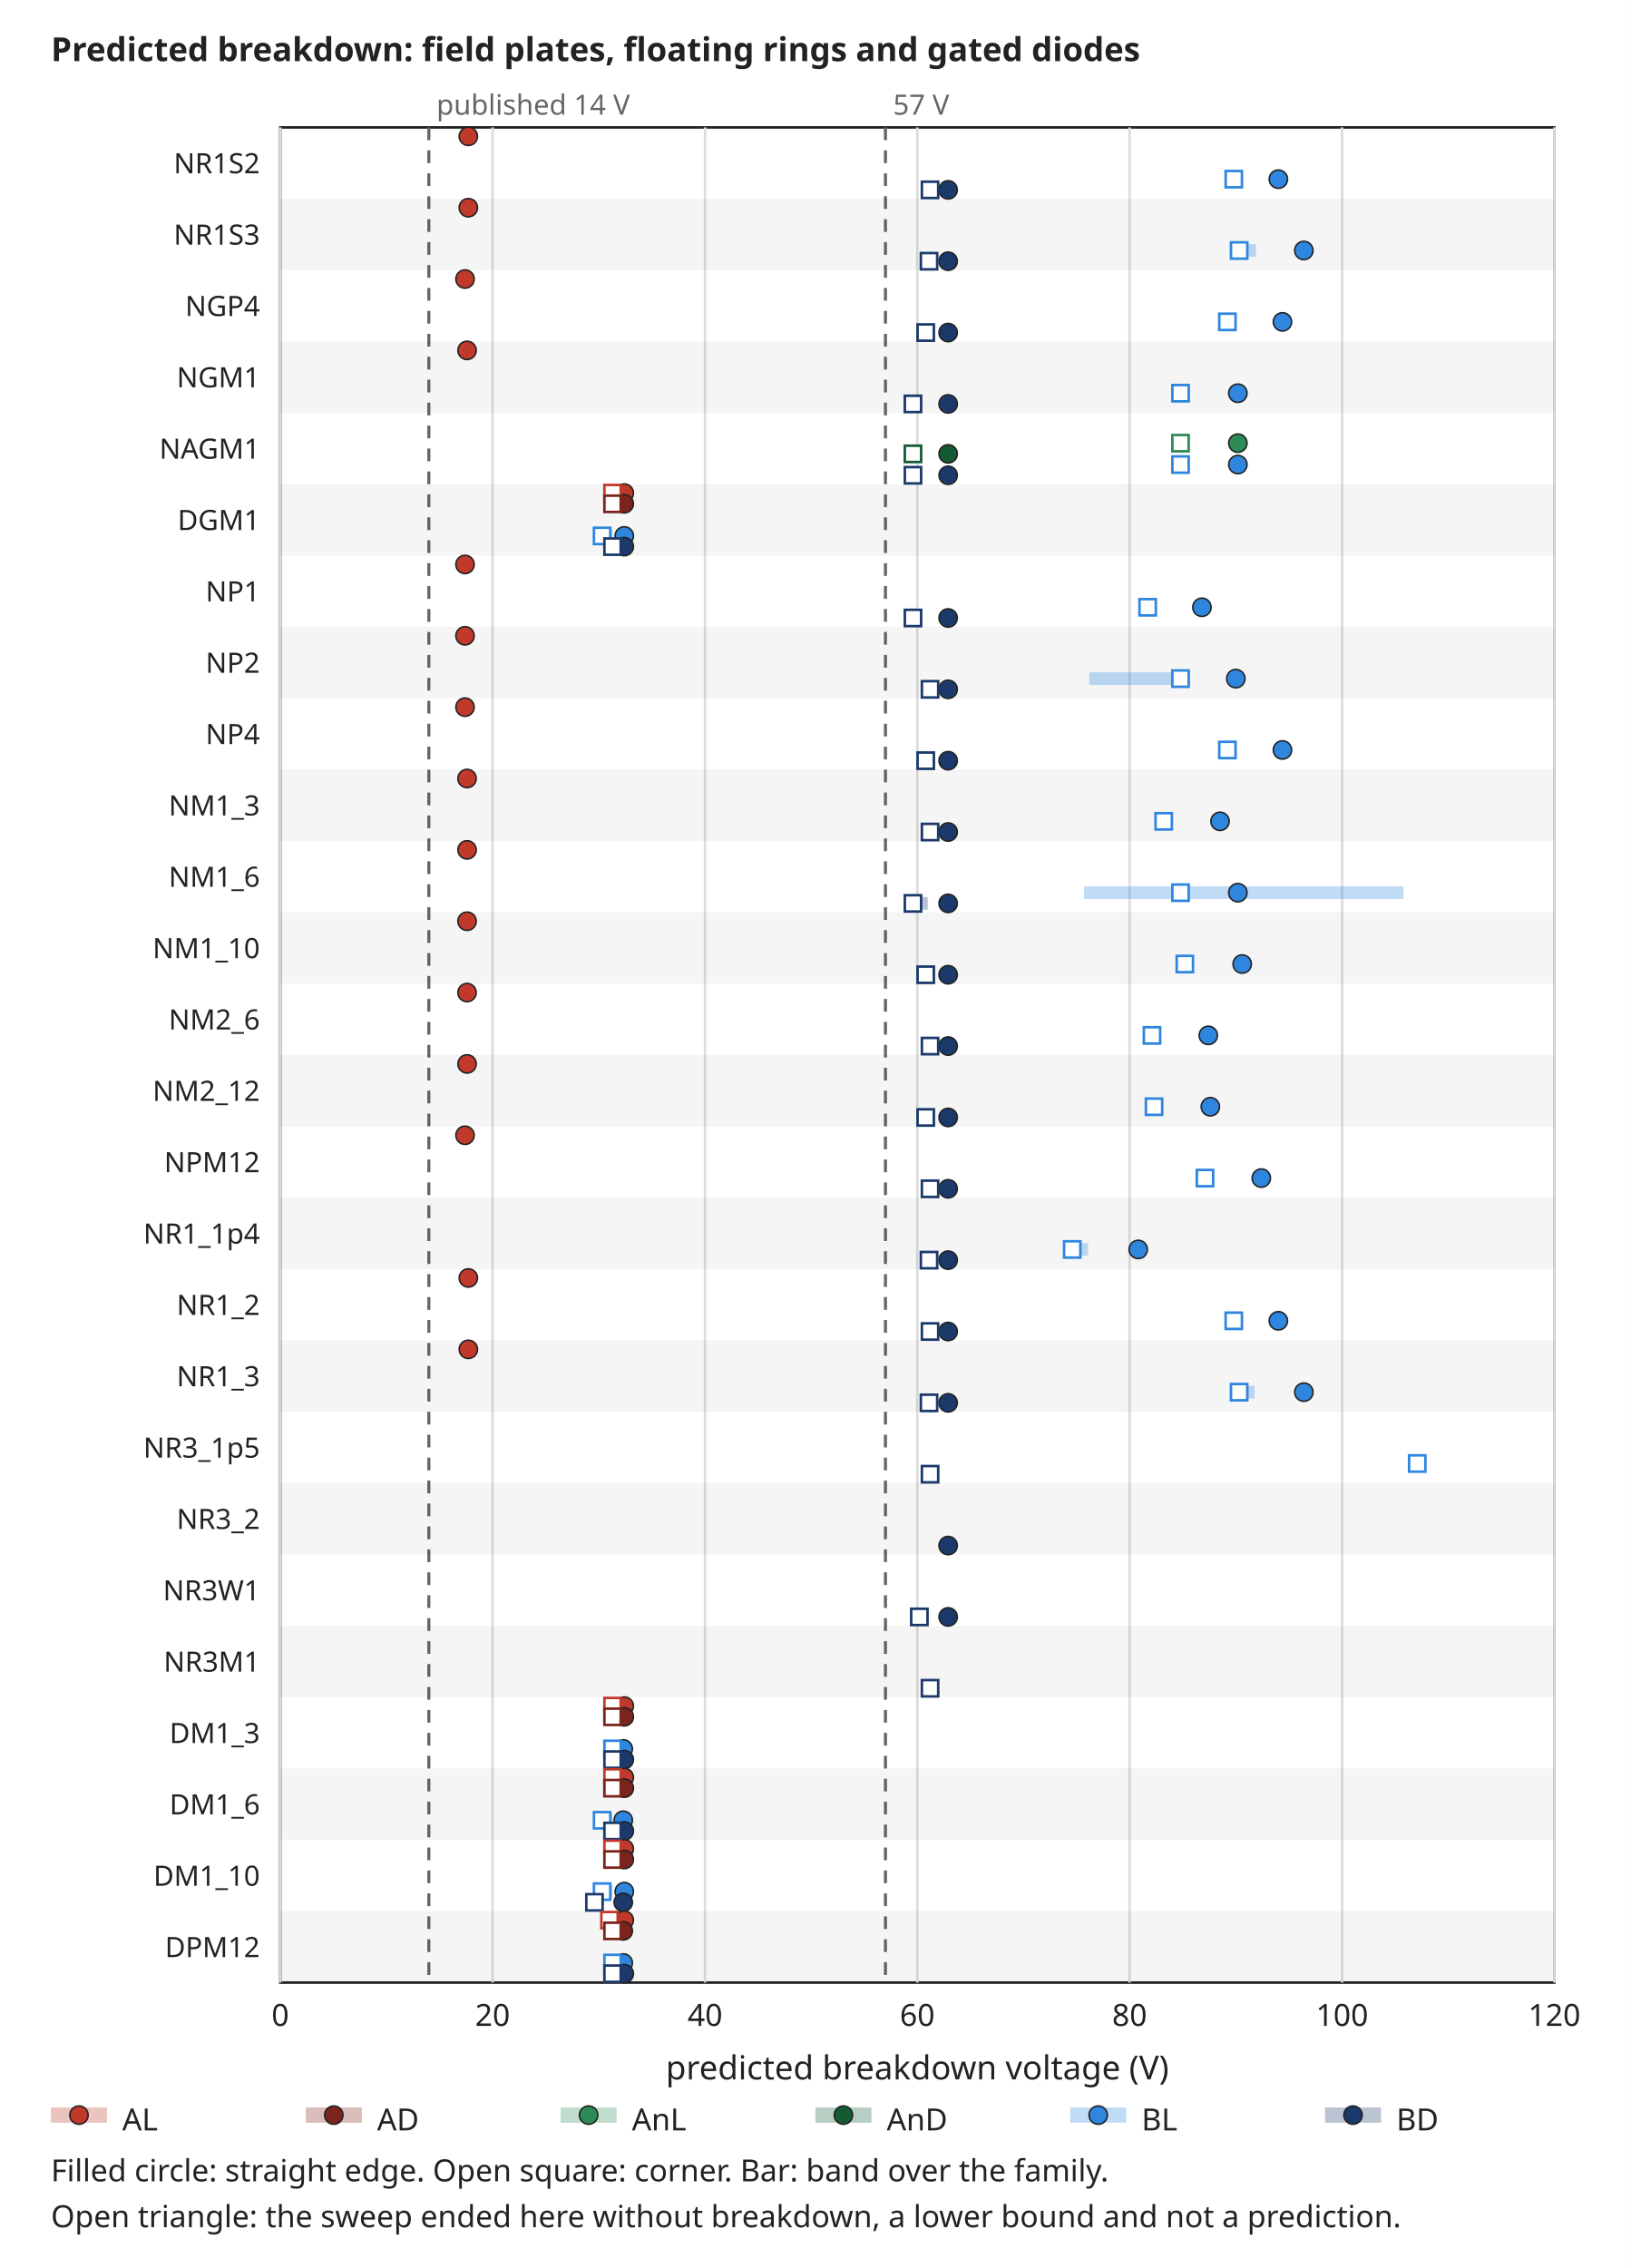
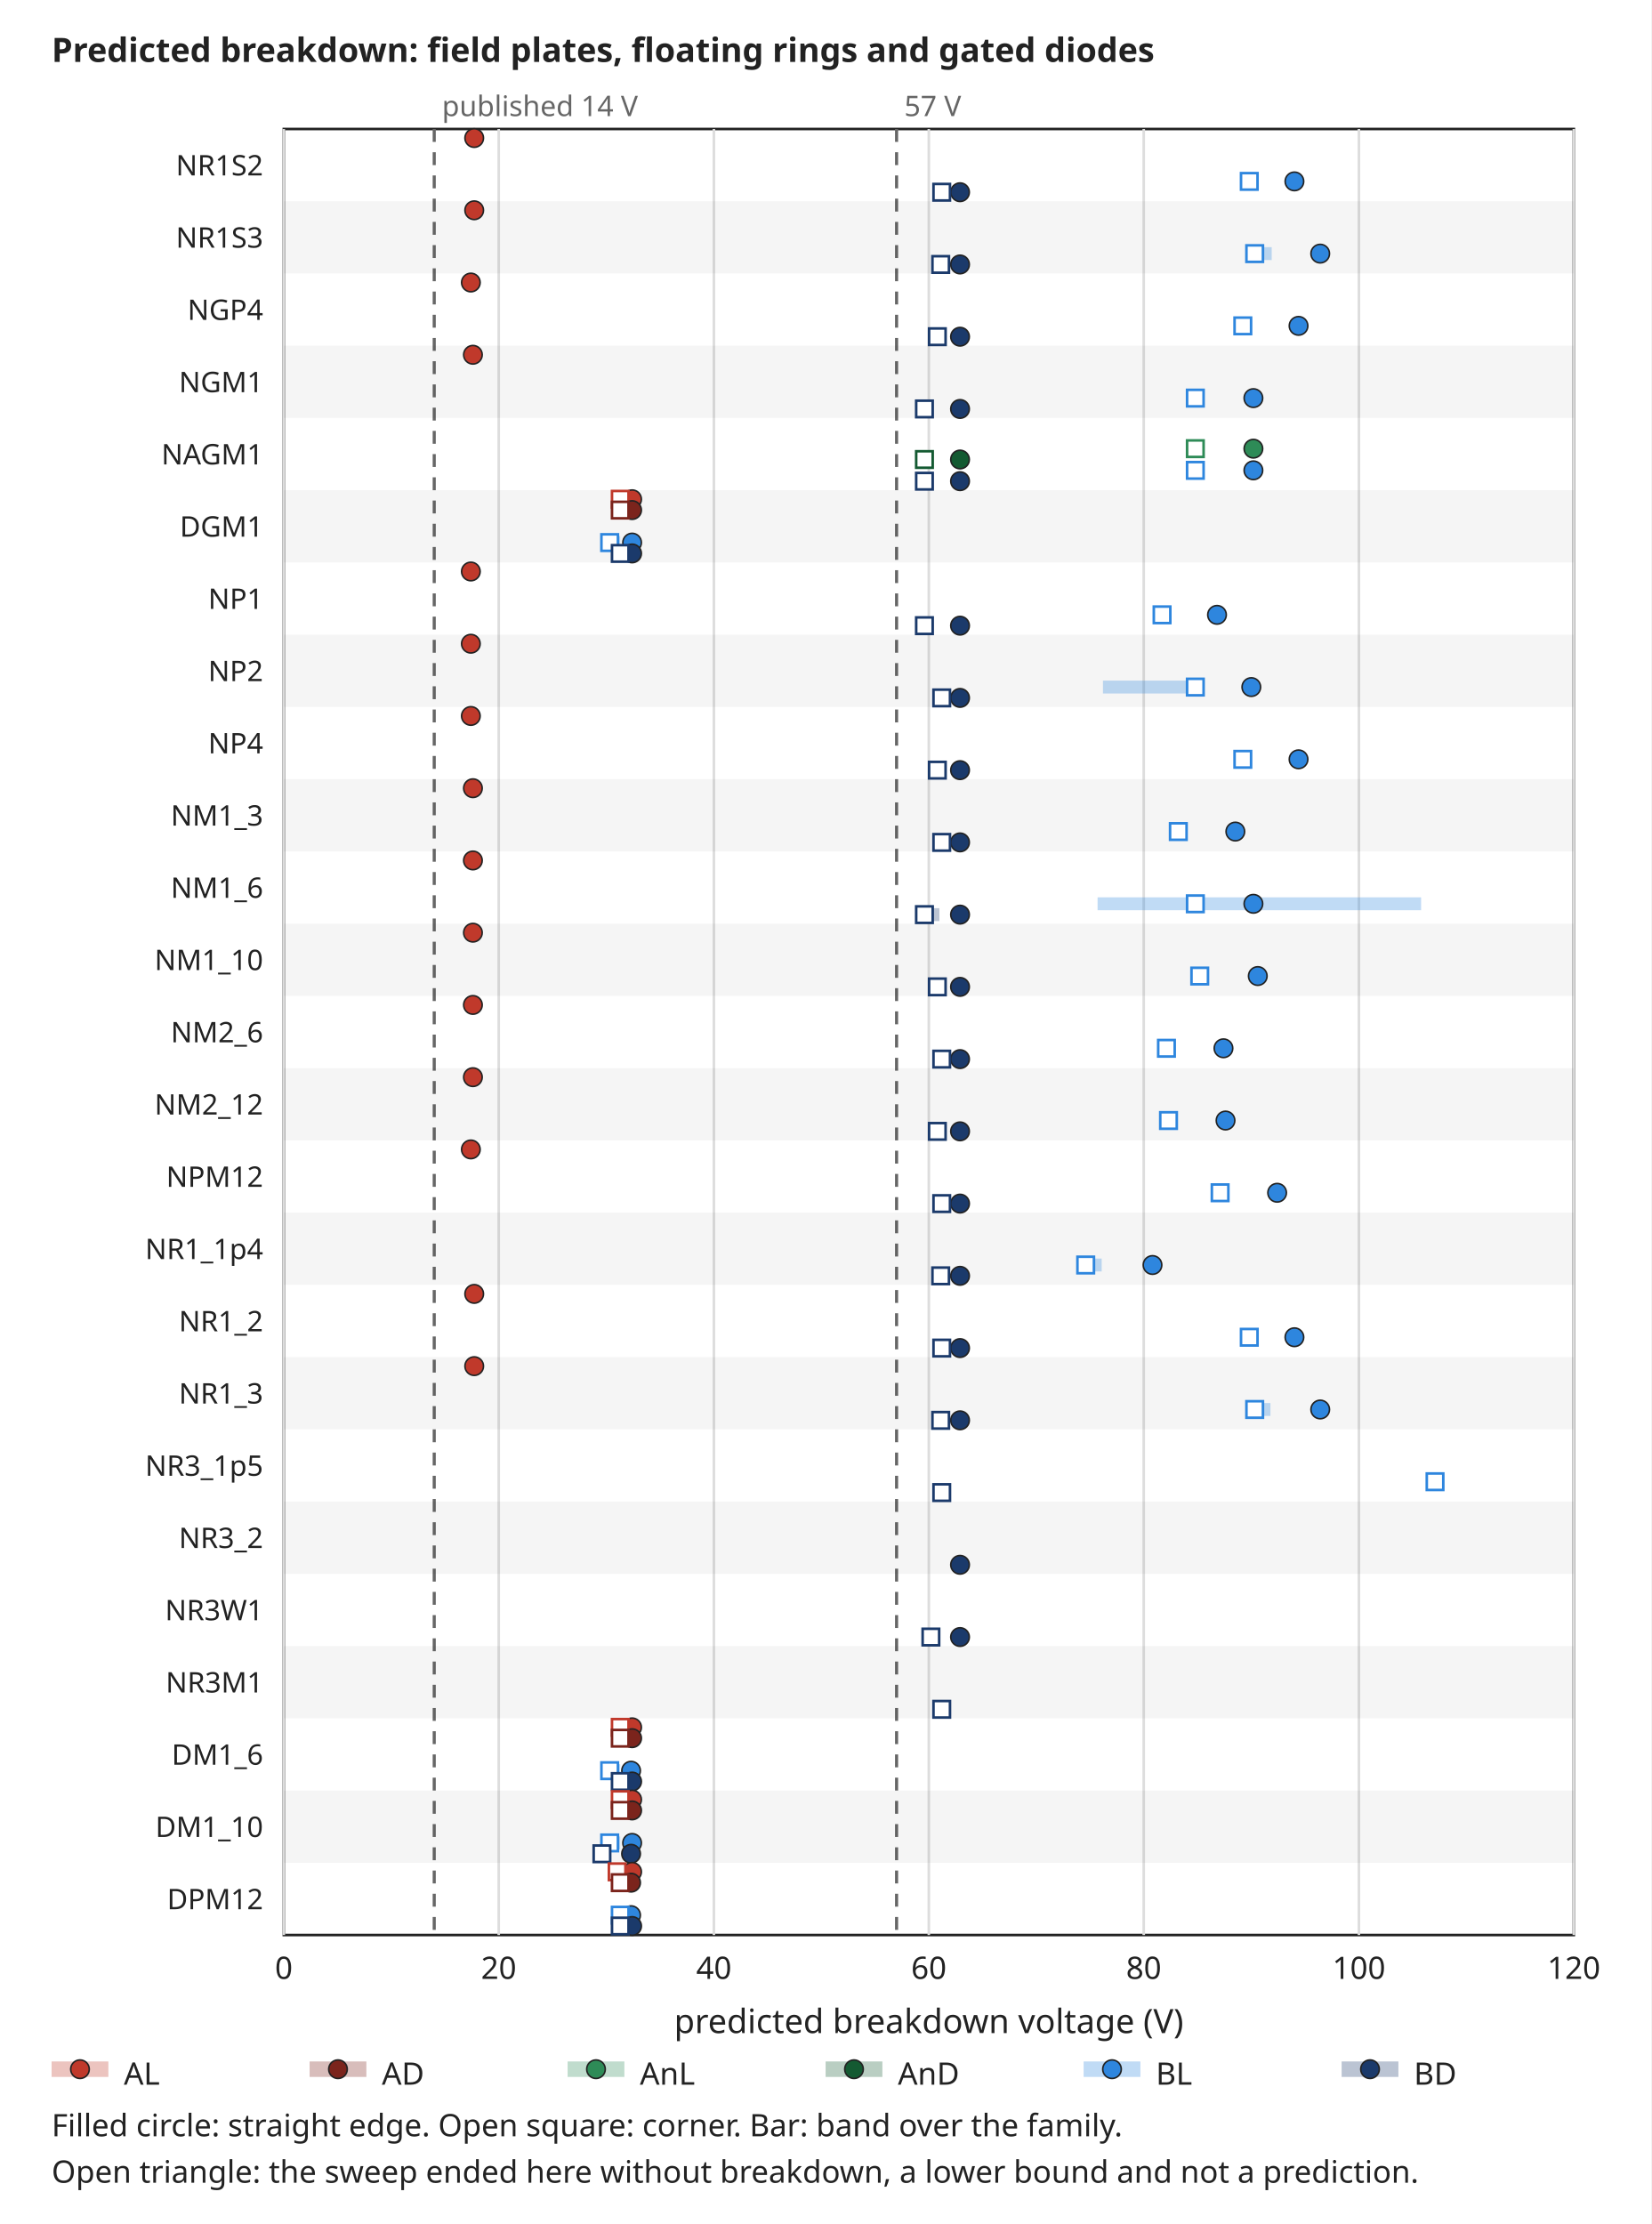
- <svg xmlns="http://www.w3.org/2000/svg" width="640" height="890" viewBox="0 0 640 890" font-family="sans-serif" font-size="13">
-   <rect width="640" height="890" fill="white" />
+ <svg xmlns="http://www.w3.org/2000/svg" width="640" height="862" viewBox="0 0 640 862" font-family="sans-serif" font-size="13">
+   <rect width="640" height="862" fill="white" />
  <text x="20" y="24" text-anchor="start" font-size="13" font-weight="bold" fill="#222222">Predicted breakdown: field plates, floating rings and gated diodes</text>
-   <rect x="110" y="50" width="500" height="728" rx="0" fill="none" stroke="#222222" />
-   <line x1="110.0" y1="50" x2="110.0" y2="778" stroke="#dddddd" stroke-width="1" />
-   <text x="110.0" y="795" text-anchor="middle" font-size="12" font-weight="normal" fill="#222222">0</text>
-   <line x1="193.3" y1="50" x2="193.3" y2="778" stroke="#dddddd" stroke-width="1" />
-   <text x="193.3" y="795" text-anchor="middle" font-size="12" font-weight="normal" fill="#222222">20</text>
-   <line x1="276.7" y1="50" x2="276.7" y2="778" stroke="#dddddd" stroke-width="1" />
-   <text x="276.7" y="795" text-anchor="middle" font-size="12" font-weight="normal" fill="#222222">40</text>
-   <line x1="360.0" y1="50" x2="360.0" y2="778" stroke="#dddddd" stroke-width="1" />
-   <text x="360.0" y="795" text-anchor="middle" font-size="12" font-weight="normal" fill="#222222">60</text>
-   <line x1="443.3" y1="50" x2="443.3" y2="778" stroke="#dddddd" stroke-width="1" />
-   <text x="443.3" y="795" text-anchor="middle" font-size="12" font-weight="normal" fill="#222222">80</text>
-   <line x1="526.7" y1="50" x2="526.7" y2="778" stroke="#dddddd" stroke-width="1" />
-   <text x="526.7" y="795" text-anchor="middle" font-size="12" font-weight="normal" fill="#222222">100</text>
-   <line x1="610.0" y1="50" x2="610.0" y2="778" stroke="#dddddd" stroke-width="1" />
-   <text x="610.0" y="795" text-anchor="middle" font-size="12" font-weight="normal" fill="#222222">120</text>
-   <text x="360.0" y="816" text-anchor="middle" font-size="13" font-weight="normal" fill="#222222">predicted breakdown voltage (V)</text>
-   <text x="60" y="414.0" text-anchor="middle" font-size="13" font-weight="normal" fill="#222222" transform="rotate(-90 60 414.0)" />
-   <line x1="168.3" y1="50" x2="168.3" y2="778" stroke="#666666" stroke-width="1.2" stroke-dasharray="5 4" />
+   <rect x="110" y="50" width="500" height="700" rx="0" fill="none" stroke="#222222" />
+   <line x1="110.0" y1="50" x2="110.0" y2="750" stroke="#dddddd" stroke-width="1" />
+   <text x="110.0" y="767" text-anchor="middle" font-size="12" font-weight="normal" fill="#222222">0</text>
+   <line x1="193.3" y1="50" x2="193.3" y2="750" stroke="#dddddd" stroke-width="1" />
+   <text x="193.3" y="767" text-anchor="middle" font-size="12" font-weight="normal" fill="#222222">20</text>
+   <line x1="276.7" y1="50" x2="276.7" y2="750" stroke="#dddddd" stroke-width="1" />
+   <text x="276.7" y="767" text-anchor="middle" font-size="12" font-weight="normal" fill="#222222">40</text>
+   <line x1="360.0" y1="50" x2="360.0" y2="750" stroke="#dddddd" stroke-width="1" />
+   <text x="360.0" y="767" text-anchor="middle" font-size="12" font-weight="normal" fill="#222222">60</text>
+   <line x1="443.3" y1="50" x2="443.3" y2="750" stroke="#dddddd" stroke-width="1" />
+   <text x="443.3" y="767" text-anchor="middle" font-size="12" font-weight="normal" fill="#222222">80</text>
+   <line x1="526.7" y1="50" x2="526.7" y2="750" stroke="#dddddd" stroke-width="1" />
+   <text x="526.7" y="767" text-anchor="middle" font-size="12" font-weight="normal" fill="#222222">100</text>
+   <line x1="610.0" y1="50" x2="610.0" y2="750" stroke="#dddddd" stroke-width="1" />
+   <text x="610.0" y="767" text-anchor="middle" font-size="12" font-weight="normal" fill="#222222">120</text>
+   <text x="360.0" y="788" text-anchor="middle" font-size="13" font-weight="normal" fill="#222222">predicted breakdown voltage (V)</text>
+   <text x="60" y="400.0" text-anchor="middle" font-size="13" font-weight="normal" fill="#222222" transform="rotate(-90 60 400.0)" />
+   <line x1="168.3" y1="50" x2="168.3" y2="750" stroke="#666666" stroke-width="1.2" stroke-dasharray="5 4" />
  <text x="171.3" y="45" text-anchor="start" font-size="11" font-weight="normal" fill="#666666">published 14 V</text>
-   <line x1="347.5" y1="50" x2="347.5" y2="778" stroke="#666666" stroke-width="1.2" stroke-dasharray="5 4" />
+   <line x1="347.5" y1="50" x2="347.5" y2="750" stroke="#666666" stroke-width="1.2" stroke-dasharray="5 4" />
  <text x="350.5" y="45" text-anchor="start" font-size="11" font-weight="normal" fill="#666666">57 V</text>
  <text x="102" y="68.0" text-anchor="end" font-size="11" font-weight="normal" fill="#222222">NR1S2</text>
  <rect x="183.8" y="51.0" width="1" height="5" rx="0" fill="#c0392b" stroke="none" fill-opacity="0.3" />
  <circle cx="183.8" cy="53.5" r="3.6" fill="#c0392b" stroke="#222222" stroke-width="0.6" />
  <rect x="483.3" y="67.8" width="1" height="5" rx="0" fill="#2e86de" stroke="none" fill-opacity="0.3" />
  <circle cx="501.7" cy="70.3" r="3.6" fill="#2e86de" stroke="#222222" stroke-width="0.6" />
  <rect x="481.0" y="67.1" width="6.4" height="6.4" rx="0" fill="white" stroke="#2e86de" />
  <rect x="365.0" y="72.0" width="1" height="5" rx="0" fill="#1b3a6b" stroke="none" fill-opacity="0.3" />
  <circle cx="372.1" cy="74.5" r="3.6" fill="#1b3a6b" stroke="#222222" stroke-width="0.6" />
  <rect x="361.8" y="71.3" width="6.4" height="6.4" rx="0" fill="white" stroke="#1b3a6b" />
  <rect x="110" y="78.0" width="500" height="28" rx="0" fill="#000000" stroke="none" fill-opacity="0.04" />
  <text x="102" y="96.0" text-anchor="end" font-size="11" font-weight="normal" fill="#222222">NR1S3</text>
  <rect x="183.8" y="79.0" width="1" height="5" rx="0" fill="#c0392b" stroke="none" fill-opacity="0.3" />
  <circle cx="183.8" cy="81.5" r="3.6" fill="#c0392b" stroke="#222222" stroke-width="0.6" />
  <rect x="486.2" y="95.8" width="6.7" height="5" rx="0" fill="#2e86de" stroke="none" fill-opacity="0.3" />
  <circle cx="511.7" cy="98.3" r="3.6" fill="#2e86de" stroke="#222222" stroke-width="0.6" />
  <rect x="483.1" y="95.1" width="6.4" height="6.4" rx="0" fill="white" stroke="#2e86de" />
  <rect x="364.6" y="100.0" width="1" height="5" rx="0" fill="#1b3a6b" stroke="none" fill-opacity="0.3" />
  <circle cx="372.1" cy="102.5" r="3.6" fill="#1b3a6b" stroke="#222222" stroke-width="0.6" />
  <rect x="361.4" y="99.3" width="6.4" height="6.4" rx="0" fill="white" stroke="#1b3a6b" />
  <text x="102" y="124.0" text-anchor="end" font-size="11" font-weight="normal" fill="#222222">NGP4</text>
  <rect x="182.5" y="107.0" width="1" height="5" rx="0" fill="#c0392b" stroke="none" fill-opacity="0.3" />
  <circle cx="182.5" cy="109.5" r="3.6" fill="#c0392b" stroke="#222222" stroke-width="0.6" />
  <rect x="481.7" y="123.8" width="1.2" height="5" rx="0" fill="#2e86de" stroke="none" fill-opacity="0.3" />
  <circle cx="503.3" cy="126.3" r="3.6" fill="#2e86de" stroke="#222222" stroke-width="0.6" />
  <rect x="478.5" y="123.1" width="6.4" height="6.4" rx="0" fill="white" stroke="#2e86de" />
  <rect x="363.3" y="128.0" width="1" height="5" rx="0" fill="#1b3a6b" stroke="none" fill-opacity="0.3" />
  <circle cx="372.1" cy="130.5" r="3.6" fill="#1b3a6b" stroke="#222222" stroke-width="0.6" />
  <rect x="360.1" y="127.3" width="6.4" height="6.4" rx="0" fill="white" stroke="#1b3a6b" />
  <rect x="110" y="134.0" width="500" height="28" rx="0" fill="#000000" stroke="none" fill-opacity="0.04" />
  <text x="102" y="152.0" text-anchor="end" font-size="11" font-weight="normal" fill="#222222">NGM1</text>
  <rect x="183.3" y="135.0" width="1" height="5" rx="0" fill="#c0392b" stroke="none" fill-opacity="0.3" />
  <circle cx="183.3" cy="137.5" r="3.6" fill="#c0392b" stroke="#222222" stroke-width="0.6" />
  <rect x="463.3" y="151.8" width="2.5" height="5" rx="0" fill="#2e86de" stroke="none" fill-opacity="0.3" />
  <circle cx="485.8" cy="154.3" r="3.6" fill="#2e86de" stroke="#222222" stroke-width="0.6" />
  <rect x="460.1" y="151.1" width="6.4" height="6.4" rx="0" fill="white" stroke="#2e86de" />
  <rect x="358.3" y="156.0" width="1" height="5" rx="0" fill="#1b3a6b" stroke="none" fill-opacity="0.3" />
  <circle cx="372.1" cy="158.5" r="3.6" fill="#1b3a6b" stroke="#222222" stroke-width="0.6" />
  <rect x="355.1" y="155.3" width="6.4" height="6.4" rx="0" fill="white" stroke="#1b3a6b" />
  <text x="102" y="180.0" text-anchor="end" font-size="11" font-weight="normal" fill="#222222">NAGM1</text>
  <rect x="463.3" y="171.4" width="1" height="5" rx="0" fill="#2e8b57" stroke="none" fill-opacity="0.3" />
  <circle cx="485.8" cy="173.9" r="3.6" fill="#2e8b57" stroke="#222222" stroke-width="0.6" />
  <rect x="460.1" y="170.7" width="6.4" height="6.4" rx="0" fill="white" stroke="#2e8b57" />
  <rect x="358.3" y="175.6" width="1" height="5" rx="0" fill="#145a32" stroke="none" fill-opacity="0.3" />
  <circle cx="372.1" cy="178.1" r="3.6" fill="#145a32" stroke="#222222" stroke-width="0.6" />
  <rect x="355.1" y="174.9" width="6.4" height="6.4" rx="0" fill="white" stroke="#145a32" />
  <rect x="463.3" y="179.8" width="2.5" height="5" rx="0" fill="#2e86de" stroke="none" fill-opacity="0.3" />
  <circle cx="485.8" cy="182.3" r="3.6" fill="#2e86de" stroke="#222222" stroke-width="0.6" />
  <rect x="460.1" y="179.1" width="6.4" height="6.4" rx="0" fill="white" stroke="#2e86de" />
  <rect x="358.3" y="184.0" width="1" height="5" rx="0" fill="#1b3a6b" stroke="none" fill-opacity="0.3" />
  <circle cx="372.1" cy="186.5" r="3.6" fill="#1b3a6b" stroke="#222222" stroke-width="0.6" />
  <rect x="355.1" y="183.3" width="6.4" height="6.4" rx="0" fill="white" stroke="#1b3a6b" />
  <rect x="110" y="190.0" width="500" height="28" rx="0" fill="#000000" stroke="none" fill-opacity="0.04" />
  <text x="102" y="208.0" text-anchor="end" font-size="11" font-weight="normal" fill="#222222">DGM1</text>
  <rect x="240.4" y="191.0" width="1" height="5" rx="0" fill="#c0392b" stroke="none" fill-opacity="0.3" />
  <circle cx="245.0" cy="193.5" r="3.6" fill="#c0392b" stroke="#222222" stroke-width="0.6" />
  <rect x="237.2" y="190.3" width="6.4" height="6.4" rx="0" fill="white" stroke="#c0392b" />
  <rect x="240.4" y="195.2" width="1" height="5" rx="0" fill="#7b241c" stroke="none" fill-opacity="0.3" />
  <circle cx="245.0" cy="197.7" r="3.6" fill="#7b241c" stroke="#222222" stroke-width="0.6" />
  <rect x="237.2" y="194.5" width="6.4" height="6.4" rx="0" fill="white" stroke="#7b241c" />
  <rect x="236.2" y="207.8" width="4.2" height="5" rx="0" fill="#2e86de" stroke="none" fill-opacity="0.3" />
  <circle cx="245.0" cy="210.3" r="3.6" fill="#2e86de" stroke="#222222" stroke-width="0.6" />
  <rect x="233.1" y="207.1" width="6.4" height="6.4" rx="0" fill="white" stroke="#2e86de" />
  <rect x="240.4" y="212.0" width="1" height="5" rx="0" fill="#1b3a6b" stroke="none" fill-opacity="0.3" />
  <circle cx="245.0" cy="214.5" r="3.6" fill="#1b3a6b" stroke="#222222" stroke-width="0.6" />
  <rect x="237.2" y="211.3" width="6.4" height="6.4" rx="0" fill="white" stroke="#1b3a6b" />
  <text x="102" y="236.0" text-anchor="end" font-size="11" font-weight="normal" fill="#222222">NP1</text>
  <rect x="182.5" y="219.0" width="1" height="5" rx="0" fill="#c0392b" stroke="none" fill-opacity="0.3" />
  <circle cx="182.5" cy="221.5" r="3.6" fill="#c0392b" stroke="#222222" stroke-width="0.6" />
  <rect x="450.4" y="235.8" width="1.7" height="5" rx="0" fill="#2e86de" stroke="none" fill-opacity="0.3" />
  <circle cx="471.7" cy="238.3" r="3.6" fill="#2e86de" stroke="#222222" stroke-width="0.6" />
  <rect x="447.2" y="235.1" width="6.4" height="6.4" rx="0" fill="white" stroke="#2e86de" />
  <rect x="358.3" y="240.0" width="1" height="5" rx="0" fill="#1b3a6b" stroke="none" fill-opacity="0.3" />
  <circle cx="372.1" cy="242.5" r="3.6" fill="#1b3a6b" stroke="#222222" stroke-width="0.6" />
  <rect x="355.1" y="239.3" width="6.4" height="6.4" rx="0" fill="white" stroke="#1b3a6b" />
  <rect x="110" y="246.0" width="500" height="28" rx="0" fill="#000000" stroke="none" fill-opacity="0.04" />
  <text x="102" y="264.0" text-anchor="end" font-size="11" font-weight="normal" fill="#222222">NP2</text>
  <rect x="182.5" y="247.0" width="1" height="5" rx="0" fill="#c0392b" stroke="none" fill-opacity="0.3" />
  <circle cx="182.5" cy="249.5" r="3.6" fill="#c0392b" stroke="#222222" stroke-width="0.6" />
  <rect x="427.5" y="263.8" width="37.5" height="5" rx="0" fill="#2e86de" stroke="none" fill-opacity="0.3" />
  <circle cx="485.0" cy="266.3" r="3.6" fill="#2e86de" stroke="#222222" stroke-width="0.6" />
  <rect x="460.1" y="263.1" width="6.4" height="6.4" rx="0" fill="white" stroke="#2e86de" />
  <rect x="365.0" y="268.0" width="1" height="5" rx="0" fill="#1b3a6b" stroke="none" fill-opacity="0.3" />
  <circle cx="372.1" cy="270.5" r="3.6" fill="#1b3a6b" stroke="#222222" stroke-width="0.6" />
  <rect x="361.8" y="267.3" width="6.4" height="6.4" rx="0" fill="white" stroke="#1b3a6b" />
  <text x="102" y="292.0" text-anchor="end" font-size="11" font-weight="normal" fill="#222222">NP4</text>
  <rect x="182.5" y="275.0" width="1" height="5" rx="0" fill="#c0392b" stroke="none" fill-opacity="0.3" />
  <circle cx="182.5" cy="277.5" r="3.6" fill="#c0392b" stroke="#222222" stroke-width="0.6" />
  <rect x="481.7" y="291.8" width="1.2" height="5" rx="0" fill="#2e86de" stroke="none" fill-opacity="0.3" />
  <circle cx="503.3" cy="294.3" r="3.6" fill="#2e86de" stroke="#222222" stroke-width="0.6" />
  <rect x="478.5" y="291.1" width="6.4" height="6.4" rx="0" fill="white" stroke="#2e86de" />
  <rect x="363.3" y="296.0" width="1" height="5" rx="0" fill="#1b3a6b" stroke="none" fill-opacity="0.3" />
  <circle cx="372.1" cy="298.5" r="3.6" fill="#1b3a6b" stroke="#222222" stroke-width="0.6" />
  <rect x="360.1" y="295.3" width="6.4" height="6.4" rx="0" fill="white" stroke="#1b3a6b" />
  <rect x="110" y="302.0" width="500" height="28" rx="0" fill="#000000" stroke="none" fill-opacity="0.04" />
  <text x="102" y="320.0" text-anchor="end" font-size="11" font-weight="normal" fill="#222222">NM1_3</text>
  <rect x="183.3" y="303.0" width="1" height="5" rx="0" fill="#c0392b" stroke="none" fill-opacity="0.3" />
  <circle cx="183.3" cy="305.5" r="3.6" fill="#c0392b" stroke="#222222" stroke-width="0.6" />
  <rect x="456.7" y="319.8" width="2.1" height="5" rx="0" fill="#2e86de" stroke="none" fill-opacity="0.3" />
  <circle cx="478.8" cy="322.3" r="3.6" fill="#2e86de" stroke="#222222" stroke-width="0.6" />
  <rect x="453.5" y="319.1" width="6.4" height="6.4" rx="0" fill="white" stroke="#2e86de" />
  <rect x="365.0" y="324.0" width="1" height="5" rx="0" fill="#1b3a6b" stroke="none" fill-opacity="0.3" />
  <circle cx="372.1" cy="326.5" r="3.6" fill="#1b3a6b" stroke="#222222" stroke-width="0.6" />
  <rect x="361.8" y="323.3" width="6.4" height="6.4" rx="0" fill="white" stroke="#1b3a6b" />
  <text x="102" y="348.0" text-anchor="end" font-size="11" font-weight="normal" fill="#222222">NM1_6</text>
  <rect x="183.3" y="331.0" width="1" height="5" rx="0" fill="#c0392b" stroke="none" fill-opacity="0.3" />
  <circle cx="183.3" cy="333.5" r="3.6" fill="#c0392b" stroke="#222222" stroke-width="0.6" />
  <rect x="425.4" y="347.8" width="125.4" height="5" rx="0" fill="#2e86de" stroke="none" fill-opacity="0.3" />
  <circle cx="485.8" cy="350.3" r="3.6" fill="#2e86de" stroke="#222222" stroke-width="0.6" />
  <rect x="460.1" y="347.1" width="6.4" height="6.4" rx="0" fill="white" stroke="#2e86de" />
  <rect x="357.9" y="352.0" width="6.2" height="5" rx="0" fill="#1b3a6b" stroke="none" fill-opacity="0.3" />
  <circle cx="372.1" cy="354.5" r="3.6" fill="#1b3a6b" stroke="#222222" stroke-width="0.6" />
  <rect x="355.1" y="351.3" width="6.4" height="6.4" rx="0" fill="white" stroke="#1b3a6b" />
  <rect x="110" y="358.0" width="500" height="28" rx="0" fill="#000000" stroke="none" fill-opacity="0.04" />
  <text x="102" y="376.0" text-anchor="end" font-size="11" font-weight="normal" fill="#222222">NM1_10</text>
  <rect x="183.3" y="359.0" width="1" height="5" rx="0" fill="#c0392b" stroke="none" fill-opacity="0.3" />
  <circle cx="183.3" cy="361.5" r="3.6" fill="#c0392b" stroke="#222222" stroke-width="0.6" />
  <rect x="465.0" y="375.8" width="2.9" height="5" rx="0" fill="#2e86de" stroke="none" fill-opacity="0.3" />
  <circle cx="487.5" cy="378.3" r="3.6" fill="#2e86de" stroke="#222222" stroke-width="0.6" />
  <rect x="461.8" y="375.1" width="6.4" height="6.4" rx="0" fill="white" stroke="#2e86de" />
  <rect x="363.3" y="380.0" width="1" height="5" rx="0" fill="#1b3a6b" stroke="none" fill-opacity="0.3" />
  <circle cx="372.1" cy="382.5" r="3.6" fill="#1b3a6b" stroke="#222222" stroke-width="0.6" />
  <rect x="360.1" y="379.3" width="6.4" height="6.4" rx="0" fill="white" stroke="#1b3a6b" />
  <text x="102" y="404.0" text-anchor="end" font-size="11" font-weight="normal" fill="#222222">NM2_6</text>
  <rect x="183.3" y="387.0" width="1" height="5" rx="0" fill="#c0392b" stroke="none" fill-opacity="0.3" />
  <circle cx="183.3" cy="389.5" r="3.6" fill="#c0392b" stroke="#222222" stroke-width="0.6" />
  <rect x="452.1" y="403.8" width="2.9" height="5" rx="0" fill="#2e86de" stroke="none" fill-opacity="0.3" />
  <circle cx="474.2" cy="406.3" r="3.6" fill="#2e86de" stroke="#222222" stroke-width="0.6" />
  <rect x="448.9" y="403.1" width="6.4" height="6.4" rx="0" fill="white" stroke="#2e86de" />
  <rect x="365.0" y="408.0" width="1" height="5" rx="0" fill="#1b3a6b" stroke="none" fill-opacity="0.3" />
  <circle cx="372.1" cy="410.5" r="3.6" fill="#1b3a6b" stroke="#222222" stroke-width="0.6" />
  <rect x="361.8" y="407.3" width="6.4" height="6.4" rx="0" fill="white" stroke="#1b3a6b" />
  <rect x="110" y="414.0" width="500" height="28" rx="0" fill="#000000" stroke="none" fill-opacity="0.04" />
  <text x="102" y="432.0" text-anchor="end" font-size="11" font-weight="normal" fill="#222222">NM2_12</text>
  <rect x="183.3" y="415.0" width="1" height="5" rx="0" fill="#c0392b" stroke="none" fill-opacity="0.3" />
  <circle cx="183.3" cy="417.5" r="3.6" fill="#c0392b" stroke="#222222" stroke-width="0.6" />
  <rect x="452.9" y="431.8" width="2.9" height="5" rx="0" fill="#2e86de" stroke="none" fill-opacity="0.3" />
  <circle cx="475.0" cy="434.3" r="3.6" fill="#2e86de" stroke="#222222" stroke-width="0.6" />
  <rect x="449.7" y="431.1" width="6.4" height="6.4" rx="0" fill="white" stroke="#2e86de" />
  <rect x="363.3" y="436.0" width="1" height="5" rx="0" fill="#1b3a6b" stroke="none" fill-opacity="0.3" />
  <circle cx="372.1" cy="438.5" r="3.6" fill="#1b3a6b" stroke="#222222" stroke-width="0.6" />
  <rect x="360.1" y="435.3" width="6.4" height="6.4" rx="0" fill="white" stroke="#1b3a6b" />
  <text x="102" y="460.0" text-anchor="end" font-size="11" font-weight="normal" fill="#222222">NPM12</text>
  <rect x="182.5" y="443.0" width="1" height="5" rx="0" fill="#c0392b" stroke="none" fill-opacity="0.3" />
  <circle cx="182.5" cy="445.5" r="3.6" fill="#c0392b" stroke="#222222" stroke-width="0.6" />
  <rect x="472.9" y="459.8" width="2.1" height="5" rx="0" fill="#2e86de" stroke="none" fill-opacity="0.3" />
  <circle cx="495.0" cy="462.3" r="3.6" fill="#2e86de" stroke="#222222" stroke-width="0.6" />
  <rect x="469.7" y="459.1" width="6.4" height="6.4" rx="0" fill="white" stroke="#2e86de" />
  <rect x="365.0" y="464.0" width="1" height="5" rx="0" fill="#1b3a6b" stroke="none" fill-opacity="0.3" />
  <circle cx="372.1" cy="466.5" r="3.6" fill="#1b3a6b" stroke="#222222" stroke-width="0.6" />
  <rect x="361.8" y="463.3" width="6.4" height="6.4" rx="0" fill="white" stroke="#1b3a6b" />
  <rect x="110" y="470.0" width="500" height="28" rx="0" fill="#000000" stroke="none" fill-opacity="0.04" />
  <text x="102" y="488.0" text-anchor="end" font-size="11" font-weight="normal" fill="#222222">NR1_1p4</text>
  <rect x="420.8" y="487.8" width="6.2" height="5" rx="0" fill="#2e86de" stroke="none" fill-opacity="0.3" />
  <circle cx="446.7" cy="490.3" r="3.6" fill="#2e86de" stroke="#222222" stroke-width="0.6" />
  <rect x="417.6" y="487.1" width="6.4" height="6.4" rx="0" fill="white" stroke="#2e86de" />
  <rect x="364.6" y="492.0" width="1" height="5" rx="0" fill="#1b3a6b" stroke="none" fill-opacity="0.3" />
  <circle cx="372.1" cy="494.5" r="3.6" fill="#1b3a6b" stroke="#222222" stroke-width="0.6" />
  <rect x="361.4" y="491.3" width="6.4" height="6.4" rx="0" fill="white" stroke="#1b3a6b" />
  <text x="102" y="516.0" text-anchor="end" font-size="11" font-weight="normal" fill="#222222">NR1_2</text>
  <rect x="183.8" y="499.0" width="1" height="5" rx="0" fill="#c0392b" stroke="none" fill-opacity="0.3" />
  <circle cx="183.8" cy="501.5" r="3.6" fill="#c0392b" stroke="#222222" stroke-width="0.6" />
  <rect x="483.3" y="515.8" width="1" height="5" rx="0" fill="#2e86de" stroke="none" fill-opacity="0.3" />
  <circle cx="501.7" cy="518.3" r="3.6" fill="#2e86de" stroke="#222222" stroke-width="0.6" />
  <rect x="481.0" y="515.1" width="6.4" height="6.4" rx="0" fill="white" stroke="#2e86de" />
  <rect x="365.0" y="520.0" width="1" height="5" rx="0" fill="#1b3a6b" stroke="none" fill-opacity="0.3" />
  <circle cx="372.1" cy="522.5" r="3.6" fill="#1b3a6b" stroke="#222222" stroke-width="0.6" />
  <rect x="361.8" y="519.3" width="6.4" height="6.4" rx="0" fill="white" stroke="#1b3a6b" />
  <rect x="110" y="526.0" width="500" height="28" rx="0" fill="#000000" stroke="none" fill-opacity="0.04" />
  <text x="102" y="544.0" text-anchor="end" font-size="11" font-weight="normal" fill="#222222">NR1_3</text>
  <rect x="183.8" y="527.0" width="1" height="5" rx="0" fill="#c0392b" stroke="none" fill-opacity="0.3" />
  <circle cx="183.8" cy="529.5" r="3.6" fill="#c0392b" stroke="#222222" stroke-width="0.6" />
  <rect x="486.2" y="543.8" width="6.2" height="5" rx="0" fill="#2e86de" stroke="none" fill-opacity="0.3" />
  <circle cx="511.7" cy="546.3" r="3.6" fill="#2e86de" stroke="#222222" stroke-width="0.6" />
  <rect x="483.1" y="543.1" width="6.4" height="6.4" rx="0" fill="white" stroke="#2e86de" />
  <rect x="364.6" y="548.0" width="1" height="5" rx="0" fill="#1b3a6b" stroke="none" fill-opacity="0.3" />
  <circle cx="372.1" cy="550.5" r="3.6" fill="#1b3a6b" stroke="#222222" stroke-width="0.6" />
  <rect x="361.4" y="547.3" width="6.4" height="6.4" rx="0" fill="white" stroke="#1b3a6b" />
  <text x="102" y="572.0" text-anchor="end" font-size="11" font-weight="normal" fill="#222222">NR3_1p5</text>
  <rect x="553.0" y="571.1" width="6.4" height="6.4" rx="0" fill="white" stroke="#2e86de" />
  <rect x="361.8" y="575.3" width="6.4" height="6.4" rx="0" fill="white" stroke="#1b3a6b" />
  <rect x="110" y="582.0" width="500" height="28" rx="0" fill="#000000" stroke="none" fill-opacity="0.04" />
  <text x="102" y="600.0" text-anchor="end" font-size="11" font-weight="normal" fill="#222222">NR3_2</text>
  <circle cx="372.1" cy="606.5" r="3.6" fill="#1b3a6b" stroke="#222222" stroke-width="0.6" />
  <text x="102" y="628.0" text-anchor="end" font-size="11" font-weight="normal" fill="#222222">NR3W1</text>
  <rect x="360.8" y="632.0" width="1" height="5" rx="0" fill="#1b3a6b" stroke="none" fill-opacity="0.3" />
  <circle cx="372.1" cy="634.5" r="3.6" fill="#1b3a6b" stroke="#222222" stroke-width="0.6" />
  <rect x="357.6" y="631.3" width="6.4" height="6.4" rx="0" fill="white" stroke="#1b3a6b" />
  <rect x="110" y="638.0" width="500" height="28" rx="0" fill="#000000" stroke="none" fill-opacity="0.04" />
  <text x="102" y="656.0" text-anchor="end" font-size="11" font-weight="normal" fill="#222222">NR3M1</text>
  <rect x="361.8" y="659.3" width="6.4" height="6.4" rx="0" fill="white" stroke="#1b3a6b" />
-   <text x="102" y="684.0" text-anchor="end" font-size="11" font-weight="normal" fill="#222222">DM1_3</text>
+   <text x="102" y="684.0" text-anchor="end" font-size="11" font-weight="normal" fill="#222222">DM1_6</text>
  <rect x="240.4" y="667.0" width="1" height="5" rx="0" fill="#c0392b" stroke="none" fill-opacity="0.3" />
  <circle cx="245.0" cy="669.5" r="3.6" fill="#c0392b" stroke="#222222" stroke-width="0.6" />
  <rect x="237.2" y="666.3" width="6.4" height="6.4" rx="0" fill="white" stroke="#c0392b" />
  <rect x="240.4" y="671.2" width="1" height="5" rx="0" fill="#7b241c" stroke="none" fill-opacity="0.3" />
  <circle cx="245.0" cy="673.7" r="3.6" fill="#7b241c" stroke="#222222" stroke-width="0.6" />
  <rect x="237.2" y="670.5" width="6.4" height="6.4" rx="0" fill="white" stroke="#7b241c" />
-   <rect x="240.4" y="683.8" width="1" height="5" rx="0" fill="#2e86de" stroke="none" fill-opacity="0.3" />
+   <rect x="236.2" y="683.8" width="4.2" height="5" rx="0" fill="#2e86de" stroke="none" fill-opacity="0.3" />
  <circle cx="244.6" cy="686.3" r="3.6" fill="#2e86de" stroke="#222222" stroke-width="0.6" />
-   <rect x="237.2" y="683.1" width="6.4" height="6.4" rx="0" fill="white" stroke="#2e86de" />
+   <rect x="233.1" y="683.1" width="6.4" height="6.4" rx="0" fill="white" stroke="#2e86de" />
  <rect x="240.4" y="688.0" width="1" height="5" rx="0" fill="#1b3a6b" stroke="none" fill-opacity="0.3" />
  <circle cx="245.0" cy="690.5" r="3.6" fill="#1b3a6b" stroke="#222222" stroke-width="0.6" />
  <rect x="237.2" y="687.3" width="6.4" height="6.4" rx="0" fill="white" stroke="#1b3a6b" />
  <rect x="110" y="694.0" width="500" height="28" rx="0" fill="#000000" stroke="none" fill-opacity="0.04" />
-   <text x="102" y="712.0" text-anchor="end" font-size="11" font-weight="normal" fill="#222222">DM1_6</text>
+   <text x="102" y="712.0" text-anchor="end" font-size="11" font-weight="normal" fill="#222222">DM1_10</text>
  <rect x="240.4" y="695.0" width="1" height="5" rx="0" fill="#c0392b" stroke="none" fill-opacity="0.3" />
  <circle cx="245.0" cy="697.5" r="3.6" fill="#c0392b" stroke="#222222" stroke-width="0.6" />
  <rect x="237.2" y="694.3" width="6.4" height="6.4" rx="0" fill="white" stroke="#c0392b" />
  <rect x="240.4" y="699.2" width="1" height="5" rx="0" fill="#7b241c" stroke="none" fill-opacity="0.3" />
  <circle cx="245.0" cy="701.7" r="3.6" fill="#7b241c" stroke="#222222" stroke-width="0.6" />
  <rect x="237.2" y="698.5" width="6.4" height="6.4" rx="0" fill="white" stroke="#7b241c" />
  <rect x="236.2" y="711.8" width="4.2" height="5" rx="0" fill="#2e86de" stroke="none" fill-opacity="0.3" />
-   <circle cx="244.6" cy="714.3" r="3.6" fill="#2e86de" stroke="#222222" stroke-width="0.6" />
+   <circle cx="245.0" cy="714.3" r="3.6" fill="#2e86de" stroke="#222222" stroke-width="0.6" />
  <rect x="233.1" y="711.1" width="6.4" height="6.4" rx="0" fill="white" stroke="#2e86de" />
-   <rect x="240.4" y="716.0" width="1" height="5" rx="0" fill="#1b3a6b" stroke="none" fill-opacity="0.3" />
-   <circle cx="245.0" cy="718.5" r="3.6" fill="#1b3a6b" stroke="#222222" stroke-width="0.6" />
-   <rect x="237.2" y="715.3" width="6.4" height="6.4" rx="0" fill="white" stroke="#1b3a6b" />
-   <text x="102" y="740.0" text-anchor="end" font-size="11" font-weight="normal" fill="#222222">DM1_10</text>
-   <rect x="240.4" y="723.0" width="1" height="5" rx="0" fill="#c0392b" stroke="none" fill-opacity="0.3" />
+   <rect x="233.3" y="716.0" width="1" height="5" rx="0" fill="#1b3a6b" stroke="none" fill-opacity="0.3" />
+   <circle cx="244.6" cy="718.5" r="3.6" fill="#1b3a6b" stroke="#222222" stroke-width="0.6" />
+   <rect x="230.1" y="715.3" width="6.4" height="6.4" rx="0" fill="white" stroke="#1b3a6b" />
+   <text x="102" y="740.0" text-anchor="end" font-size="11" font-weight="normal" fill="#222222">DPM12</text>
+   <rect x="239.2" y="723.0" width="1" height="5" rx="0" fill="#c0392b" stroke="none" fill-opacity="0.3" />
  <circle cx="245.0" cy="725.5" r="3.6" fill="#c0392b" stroke="#222222" stroke-width="0.6" />
-   <rect x="237.2" y="722.3" width="6.4" height="6.4" rx="0" fill="white" stroke="#c0392b" />
+   <rect x="236.0" y="722.3" width="6.4" height="6.4" rx="0" fill="white" stroke="#c0392b" />
  <rect x="240.4" y="727.2" width="1" height="5" rx="0" fill="#7b241c" stroke="none" fill-opacity="0.3" />
-   <circle cx="245.0" cy="729.7" r="3.6" fill="#7b241c" stroke="#222222" stroke-width="0.6" />
+   <circle cx="244.6" cy="729.7" r="3.6" fill="#7b241c" stroke="#222222" stroke-width="0.6" />
  <rect x="237.2" y="726.5" width="6.4" height="6.4" rx="0" fill="white" stroke="#7b241c" />
-   <rect x="236.2" y="739.8" width="4.2" height="5" rx="0" fill="#2e86de" stroke="none" fill-opacity="0.3" />
-   <circle cx="245.0" cy="742.3" r="3.6" fill="#2e86de" stroke="#222222" stroke-width="0.6" />
-   <rect x="233.1" y="739.1" width="6.4" height="6.4" rx="0" fill="white" stroke="#2e86de" />
-   <rect x="233.3" y="744.0" width="1" height="5" rx="0" fill="#1b3a6b" stroke="none" fill-opacity="0.3" />
-   <circle cx="244.6" cy="746.5" r="3.6" fill="#1b3a6b" stroke="#222222" stroke-width="0.6" />
-   <rect x="230.1" y="743.3" width="6.4" height="6.4" rx="0" fill="white" stroke="#1b3a6b" />
-   <rect x="110" y="750.0" width="500" height="28" rx="0" fill="#000000" stroke="none" fill-opacity="0.04" />
-   <text x="102" y="768.0" text-anchor="end" font-size="11" font-weight="normal" fill="#222222">DPM12</text>
-   <rect x="239.2" y="751.0" width="1" height="5" rx="0" fill="#c0392b" stroke="none" fill-opacity="0.3" />
-   <circle cx="245.0" cy="753.5" r="3.6" fill="#c0392b" stroke="#222222" stroke-width="0.6" />
-   <rect x="236.0" y="750.3" width="6.4" height="6.4" rx="0" fill="white" stroke="#c0392b" />
-   <rect x="240.4" y="755.2" width="1" height="5" rx="0" fill="#7b241c" stroke="none" fill-opacity="0.3" />
-   <circle cx="244.6" cy="757.7" r="3.6" fill="#7b241c" stroke="#222222" stroke-width="0.6" />
-   <rect x="237.2" y="754.5" width="6.4" height="6.4" rx="0" fill="white" stroke="#7b241c" />
-   <rect x="240.4" y="767.8" width="1" height="5" rx="0" fill="#2e86de" stroke="none" fill-opacity="0.3" />
-   <circle cx="244.6" cy="770.3" r="3.6" fill="#2e86de" stroke="#222222" stroke-width="0.6" />
-   <rect x="237.2" y="767.1" width="6.4" height="6.4" rx="0" fill="white" stroke="#2e86de" />
-   <rect x="240.4" y="772.0" width="1" height="5" rx="0" fill="#1b3a6b" stroke="none" fill-opacity="0.3" />
-   <circle cx="245.0" cy="774.5" r="3.6" fill="#1b3a6b" stroke="#222222" stroke-width="0.6" />
-   <rect x="237.2" y="771.3" width="6.4" height="6.4" rx="0" fill="white" stroke="#1b3a6b" />
-   <rect x="20" y="827" width="22" height="6" rx="0" fill="#c0392b" stroke="none" fill-opacity="0.3" />
-   <circle cx="31.0" cy="830.0" r="3.6" fill="#c0392b" stroke="#222222" stroke-width="0.6" />
-   <text x="48" y="836" text-anchor="start" font-size="12" font-weight="normal" fill="#222222">AL</text>
-   <rect x="120" y="827" width="22" height="6" rx="0" fill="#7b241c" stroke="none" fill-opacity="0.3" />
-   <circle cx="131.0" cy="830.0" r="3.6" fill="#7b241c" stroke="#222222" stroke-width="0.6" />
-   <text x="148" y="836" text-anchor="start" font-size="12" font-weight="normal" fill="#222222">AD</text>
-   <rect x="220" y="827" width="22" height="6" rx="0" fill="#2e8b57" stroke="none" fill-opacity="0.3" />
-   <circle cx="231.0" cy="830.0" r="3.6" fill="#2e8b57" stroke="#222222" stroke-width="0.6" />
-   <text x="248" y="836" text-anchor="start" font-size="12" font-weight="normal" fill="#222222">AnL</text>
-   <rect x="320" y="827" width="22" height="6" rx="0" fill="#145a32" stroke="none" fill-opacity="0.3" />
-   <circle cx="331.0" cy="830.0" r="3.6" fill="#145a32" stroke="#222222" stroke-width="0.6" />
-   <text x="348" y="836" text-anchor="start" font-size="12" font-weight="normal" fill="#222222">AnD</text>
-   <rect x="420" y="827" width="22" height="6" rx="0" fill="#2e86de" stroke="none" fill-opacity="0.3" />
-   <circle cx="431.0" cy="830.0" r="3.6" fill="#2e86de" stroke="#222222" stroke-width="0.6" />
-   <text x="448" y="836" text-anchor="start" font-size="12" font-weight="normal" fill="#222222">BL</text>
-   <rect x="520" y="827" width="22" height="6" rx="0" fill="#1b3a6b" stroke="none" fill-opacity="0.3" />
-   <circle cx="531.0" cy="830.0" r="3.6" fill="#1b3a6b" stroke="#222222" stroke-width="0.6" />
-   <text x="548" y="836" text-anchor="start" font-size="12" font-weight="normal" fill="#222222">BD</text>
-   <text x="20" y="856" text-anchor="start" font-size="12" font-weight="normal" fill="#222222">Filled circle: straight edge. Open square: corner. Bar: band over the family.</text>
-   <text x="20" y="874" text-anchor="start" font-size="12" font-weight="normal" fill="#222222">Open triangle: the sweep ended here without breakdown, a lower bound and not a prediction.</text>
+   <rect x="240.4" y="739.8" width="1" height="5" rx="0" fill="#2e86de" stroke="none" fill-opacity="0.3" />
+   <circle cx="244.6" cy="742.3" r="3.6" fill="#2e86de" stroke="#222222" stroke-width="0.6" />
+   <rect x="237.2" y="739.1" width="6.4" height="6.4" rx="0" fill="white" stroke="#2e86de" />
+   <rect x="240.4" y="744.0" width="1" height="5" rx="0" fill="#1b3a6b" stroke="none" fill-opacity="0.3" />
+   <circle cx="245.0" cy="746.5" r="3.6" fill="#1b3a6b" stroke="#222222" stroke-width="0.6" />
+   <rect x="237.2" y="743.3" width="6.4" height="6.4" rx="0" fill="white" stroke="#1b3a6b" />
+   <rect x="20" y="799" width="22" height="6" rx="0" fill="#c0392b" stroke="none" fill-opacity="0.3" />
+   <circle cx="31.0" cy="802.0" r="3.6" fill="#c0392b" stroke="#222222" stroke-width="0.6" />
+   <text x="48" y="808" text-anchor="start" font-size="12" font-weight="normal" fill="#222222">AL</text>
+   <rect x="120" y="799" width="22" height="6" rx="0" fill="#7b241c" stroke="none" fill-opacity="0.3" />
+   <circle cx="131.0" cy="802.0" r="3.6" fill="#7b241c" stroke="#222222" stroke-width="0.6" />
+   <text x="148" y="808" text-anchor="start" font-size="12" font-weight="normal" fill="#222222">AD</text>
+   <rect x="220" y="799" width="22" height="6" rx="0" fill="#2e8b57" stroke="none" fill-opacity="0.3" />
+   <circle cx="231.0" cy="802.0" r="3.6" fill="#2e8b57" stroke="#222222" stroke-width="0.6" />
+   <text x="248" y="808" text-anchor="start" font-size="12" font-weight="normal" fill="#222222">AnL</text>
+   <rect x="320" y="799" width="22" height="6" rx="0" fill="#145a32" stroke="none" fill-opacity="0.3" />
+   <circle cx="331.0" cy="802.0" r="3.6" fill="#145a32" stroke="#222222" stroke-width="0.6" />
+   <text x="348" y="808" text-anchor="start" font-size="12" font-weight="normal" fill="#222222">AnD</text>
+   <rect x="420" y="799" width="22" height="6" rx="0" fill="#2e86de" stroke="none" fill-opacity="0.3" />
+   <circle cx="431.0" cy="802.0" r="3.6" fill="#2e86de" stroke="#222222" stroke-width="0.6" />
+   <text x="448" y="808" text-anchor="start" font-size="12" font-weight="normal" fill="#222222">BL</text>
+   <rect x="520" y="799" width="22" height="6" rx="0" fill="#1b3a6b" stroke="none" fill-opacity="0.3" />
+   <circle cx="531.0" cy="802.0" r="3.6" fill="#1b3a6b" stroke="#222222" stroke-width="0.6" />
+   <text x="548" y="808" text-anchor="start" font-size="12" font-weight="normal" fill="#222222">BD</text>
+   <text x="20" y="828" text-anchor="start" font-size="12" font-weight="normal" fill="#222222">Filled circle: straight edge. Open square: corner. Bar: band over the family.</text>
+   <text x="20" y="846" text-anchor="start" font-size="12" font-weight="normal" fill="#222222">Open triangle: the sweep ended here without breakdown, a lower bound and not a prediction.</text>
</svg>
